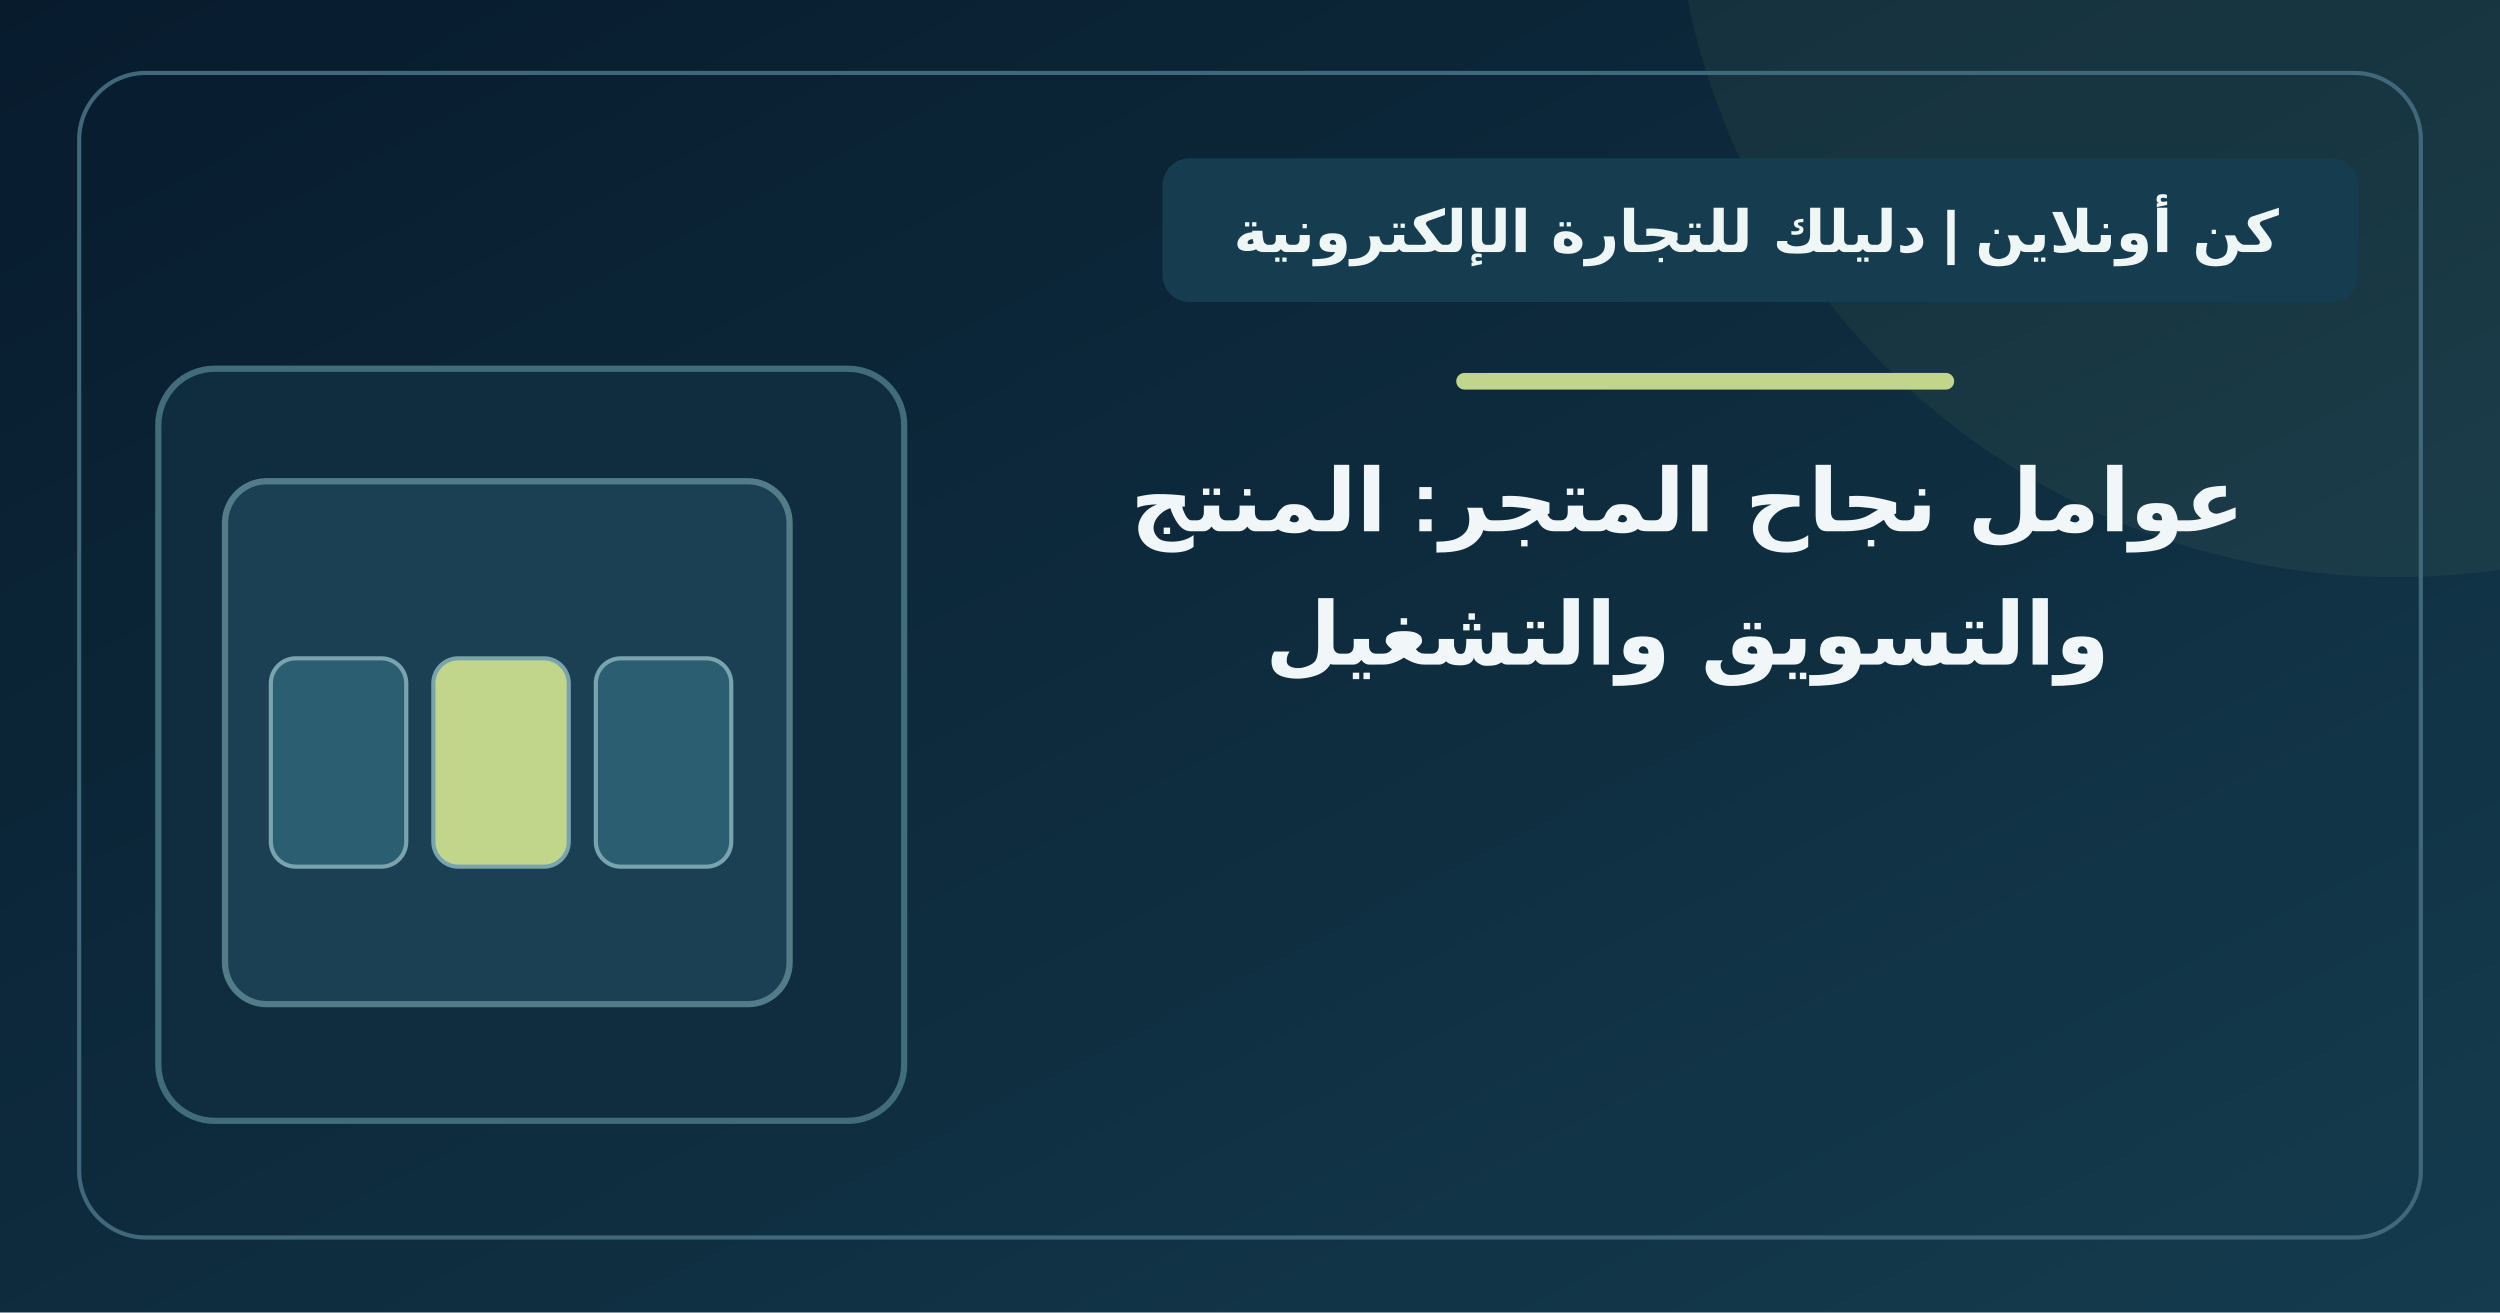
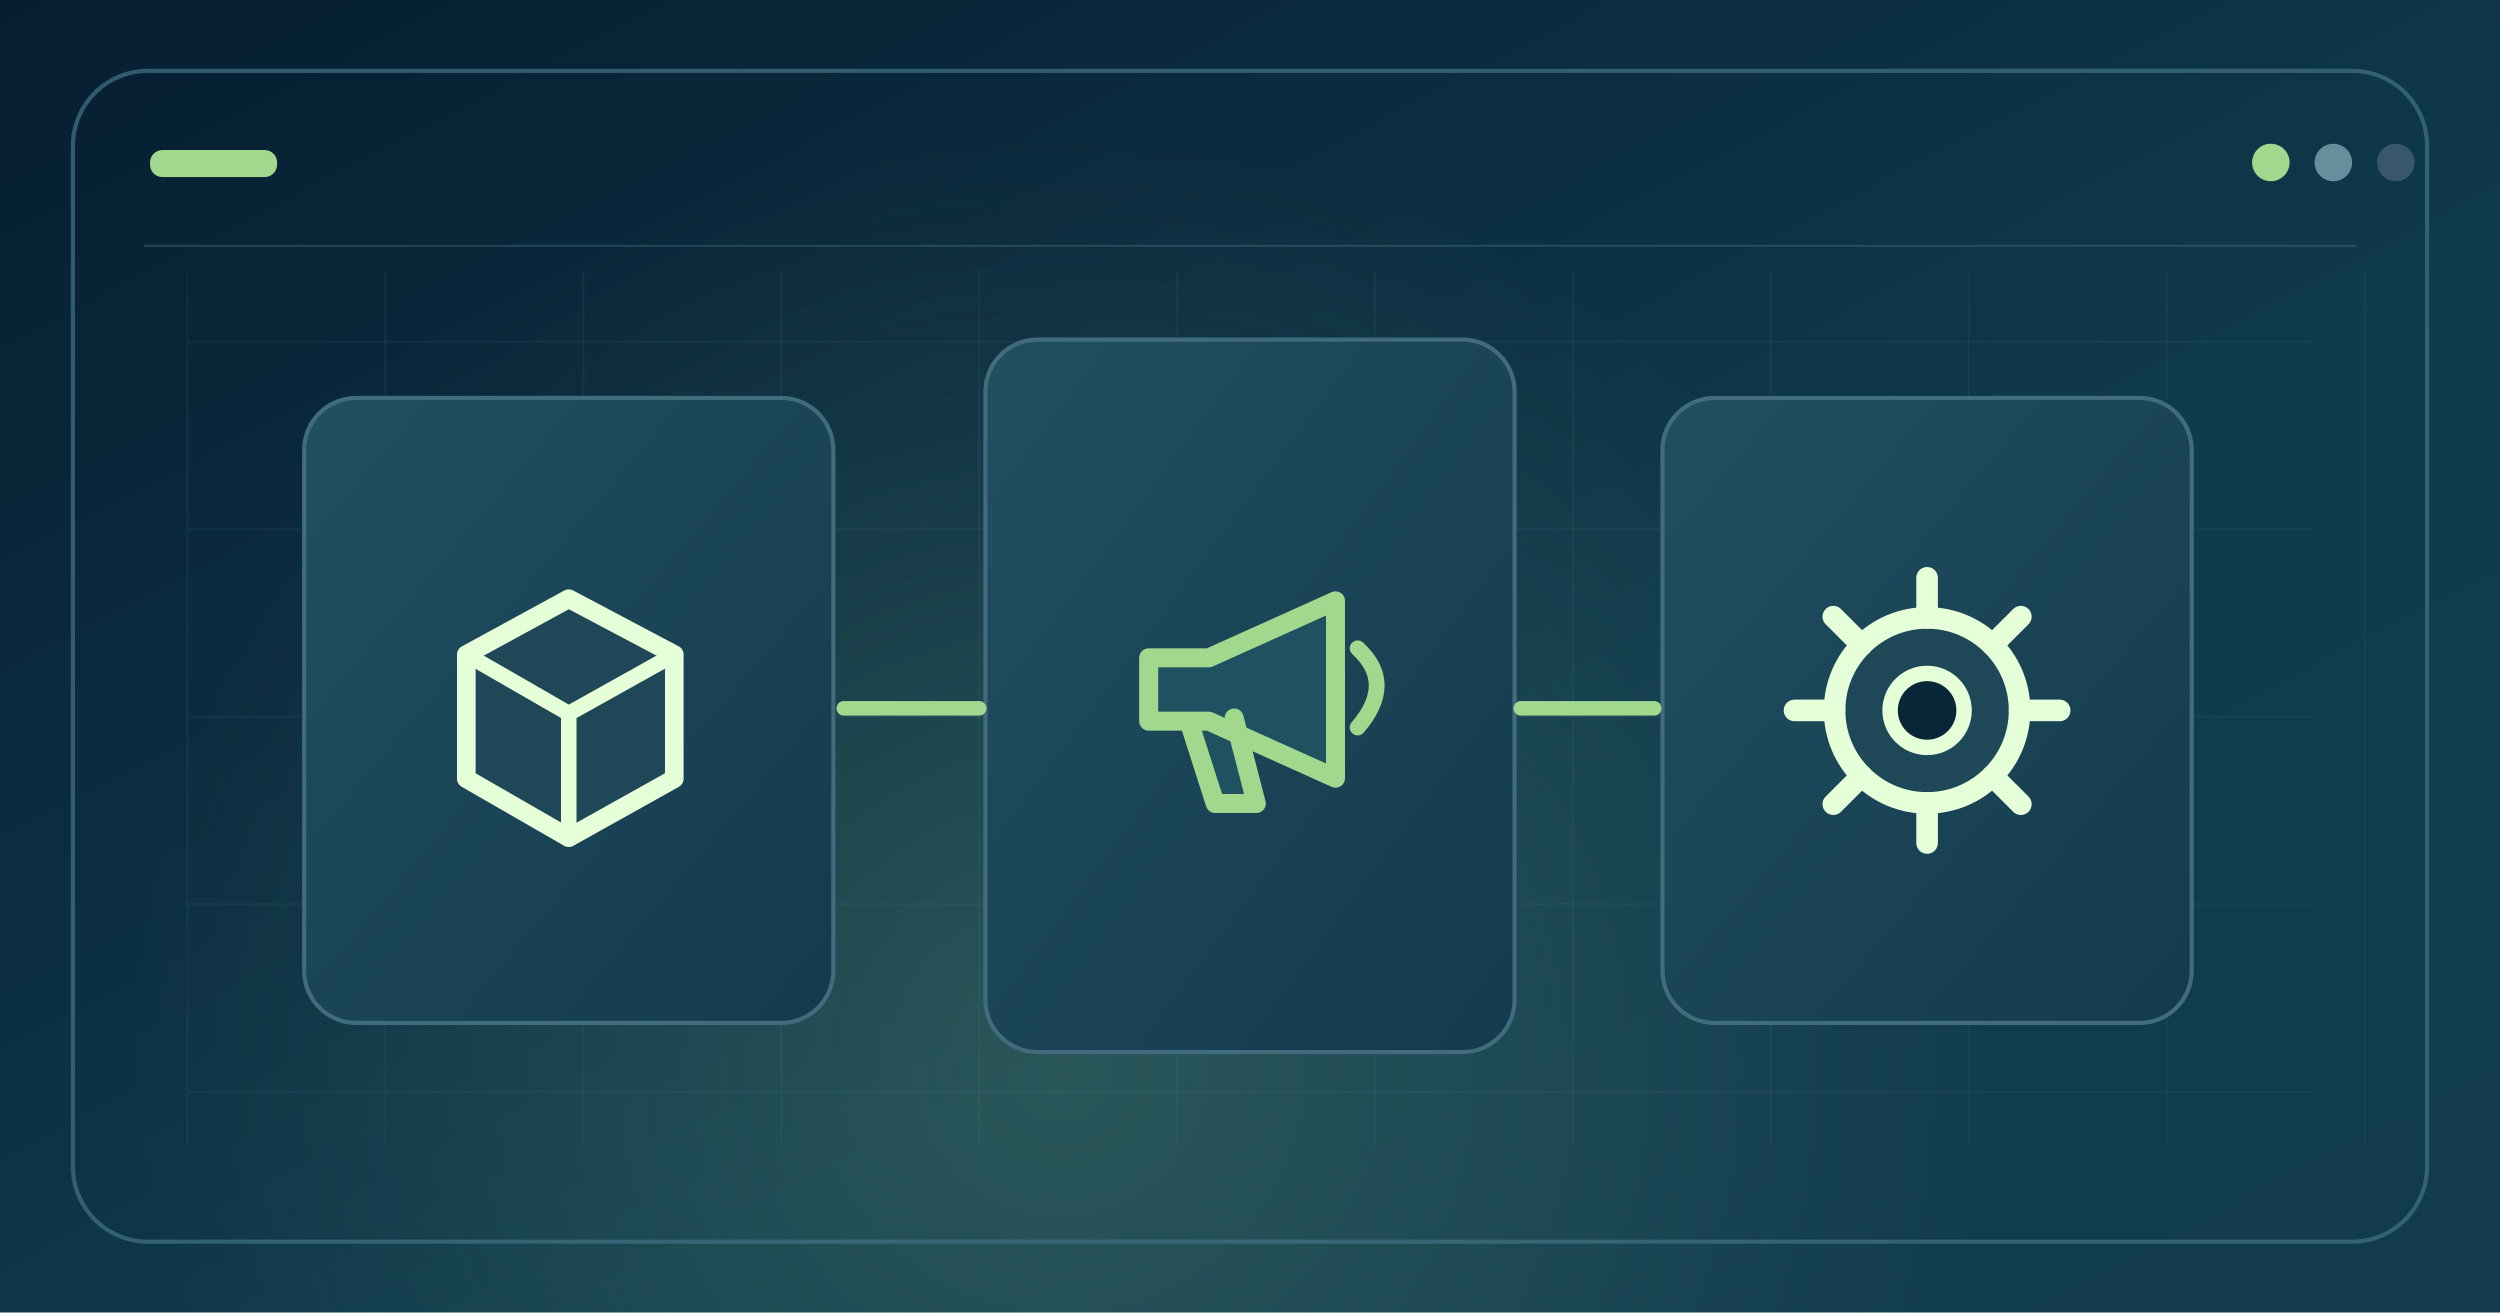
<svg xmlns="http://www.w3.org/2000/svg" width="1200" height="630" viewBox="0 0 1200 630" role="img" aria-labelledby="title desc">
  <defs>
-     <linearGradient id="g" x2="1" y2="1">
-       <stop stop-color="#071b2d" />
-       <stop offset="1" stop-color="#143c4e" />
+     <linearGradient id="back" x1="0" y1="0" x2="1" y2="1">
+       <stop stop-color="#061d30" />
+       <stop offset=".62" stop-color="#103b4e" />
+       <stop offset="1" stop-color="#123b50" />
    </linearGradient>
+     <linearGradient id="glass" x1="0" y1="0" x2="1" y2="1">
+       <stop stop-color="#214f61" />
+       <stop offset="1" stop-color="#143a4d" />
+     </linearGradient>
+     <radialGradient id="bloom">
+       <stop stop-color="#a2d78e" stop-opacity=".18" />
+       <stop offset="1" stop-color="#a2d78e" stop-opacity="0" />
+     </radialGradient>
  </defs>
-   <rect width="1200" height="630" fill="url(#g)" />
-   <circle cx="1150" cy="-70" r="347" fill="#c2d68b" opacity=".06" />
-   <rect x="38" y="35" width="1124" height="559" rx="32" fill="none" stroke="#41677b" stroke-width="2" />
-   <rect x="76" y="177" width="358" height="361" rx="27" fill="#102c3f" stroke="#406d79" stroke-width="3" />
-   <rect x="108" y="231" width="271" height="251" rx="20" fill="#1c4053" stroke="#537c89" stroke-width="3" />
-   <rect x="130" y="316" width="65" height="100" rx="12" fill="#2c5e72" stroke="#78a4ad" stroke-width="2" />
-   <rect x="208" y="316" width="65" height="100" rx="12" fill="#c2d68b" stroke="#78a4ad" stroke-width="2" />
-   <rect x="286" y="316" width="65" height="100" rx="12" fill="#2c5e72" stroke="#78a4ad" stroke-width="2" />
-   <rect x="558" y="76" width="574" height="69" rx="13" fill="#153d4f" />
-   <text x="843" y="121" text-anchor="middle" direction="rtl" font-family="Cairo,Tajawal,Arial,sans-serif" font-size="28" font-weight="700" fill="#eff6f6">كن أونلاين | دليلك للتجارة الإلكترونية</text>
-   <rect x="699" y="179" width="239" height="8" rx="4" fill="#c2d68b" />
-   <text x="810" y="255" text-anchor="middle" direction="rtl" font-family="Cairo,Tajawal,Arial,sans-serif" font-size="42" font-weight="700" fill="#f1f7f9">عوامل نجاح المتجر: المنتج</text>
-   <text x="810" y="319" text-anchor="middle" direction="rtl" font-family="Cairo,Tajawal,Arial,sans-serif" font-size="42" font-weight="700" fill="#f1f7f9">والتسويق والتشغيل</text>
+   <rect width="1200" height="630" fill="url(#back)" />
+   <circle cx="509" cy="513" r="450" fill="url(#bloom)" />
+   <rect x="35" y="34" width="1130" height="562" rx="36" fill="none" stroke="#3f6f81" stroke-width="2" opacity=".75" />
+   <path d="M69 118H1131" stroke="#4c7f8b" stroke-width="1" opacity=".34" />
+   <rect x="72" y="72" width="61" height="13" rx="6" fill="#a2d78e" />
+   <circle cx="1090" cy="78" r="9" fill="#a2d78e" />
+   <circle cx="1120" cy="78" r="9" fill="#668e9d" />
+   <circle cx="1150" cy="78" r="9" fill="#38576b" />
+   <g stroke="#508396" stroke-opacity=".10" stroke-width="1">
+     <path d="M90 130V550" />
+     <path d="M185 130V550" />
+     <path d="M280 130V550" />
+     <path d="M375 130V550" />
+     <path d="M470 130V550" />
+     <path d="M565 130V550" />
+     <path d="M660 130V550" />
+     <path d="M755 130V550" />
+     <path d="M850 130V550" />
+     <path d="M945 130V550" />
+     <path d="M1040 130V550" />
+     <path d="M1135 130V550" />
+     <path d="M90 164H1110" />
+     <path d="M90 254H1110" />
+     <path d="M90 344H1110" />
+     <path d="M90 434H1110" />
+     <path d="M90 524H1110" />
+   </g>
+   <rect x="146" y="191" width="254" height="300" rx="25" fill="url(#glass)" stroke="#416c7d" stroke-width="2" />
+   <g transform="translate(198.5 266.5) scale(1.49)">
+     <path d="M17 32L50 14L84 32V72L50 91L17 72Z" fill="#204757" stroke="#e5ffd9" stroke-width="6" stroke-linecap="round" stroke-linejoin="round" />
+     <path d="M17 32L50 51L84 32M50 51V91" fill="none" stroke="#e5ffd9" stroke-width="5" stroke-linecap="round" stroke-linejoin="round" />
+   </g>
+   <rect x="473" y="163" width="254" height="342" rx="25" fill="url(#glass)" stroke="#416c7d" stroke-width="2" />
+   <g transform="translate(524 258) scale(1.52)">
+     <path d="M18 38H37L77 20V76L37 58H18ZM31 59L39 84H52L45 57" fill="#1f5261" stroke="#a2d78e" stroke-width="6" stroke-linecap="round" stroke-linejoin="round" />
+     <path d="M84 35Q96 46 84 60" fill="none" stroke="#a2d78e" stroke-width="5" stroke-linecap="round" stroke-linejoin="round" />
+   </g>
+   <rect x="798" y="191" width="254" height="300" rx="25" fill="url(#glass)" stroke="#416c7d" stroke-width="2" />
+   <g transform="translate(851 267) scale(1.48)">
+     <circle cx="50" cy="50" r="30" fill="#1e4858" stroke="#e5ffd9" stroke-width="7" />
+     <circle cx="50" cy="50" r="12" fill="#092638" stroke="#e5ffd9" stroke-width="5" />
+     <path d="M80 50L93 50" fill="none" stroke="#e5ffd9" stroke-width="7" stroke-linecap="round" stroke-linejoin="round" />
+     <path d="M71.21 71.21L80.41 80.41" fill="none" stroke="#e5ffd9" stroke-width="7" stroke-linecap="round" stroke-linejoin="round" />
+     <path d="M50 80L50 93" fill="none" stroke="#e5ffd9" stroke-width="7" stroke-linecap="round" stroke-linejoin="round" />
+     <path d="M28.79 71.21L19.59 80.41" fill="none" stroke="#e5ffd9" stroke-width="7" stroke-linecap="round" stroke-linejoin="round" />
+     <path d="M20 50L7 50" fill="none" stroke="#e5ffd9" stroke-width="7" stroke-linecap="round" stroke-linejoin="round" />
+     <path d="M28.79 28.79L19.59 19.59" fill="none" stroke="#e5ffd9" stroke-width="7" stroke-linecap="round" stroke-linejoin="round" />
+     <path d="M50 20L50 7" fill="none" stroke="#e5ffd9" stroke-width="7" stroke-linecap="round" stroke-linejoin="round" />
+     <path d="M71.21 28.79L80.41 19.59" fill="none" stroke="#e5ffd9" stroke-width="7" stroke-linecap="round" stroke-linejoin="round" />
+   </g>
+   <path d="M405 340H470M730 340H794" fill="none" stroke="#a2d78e" stroke-width="7" stroke-linecap="round" stroke-linejoin="round" />
</svg>
